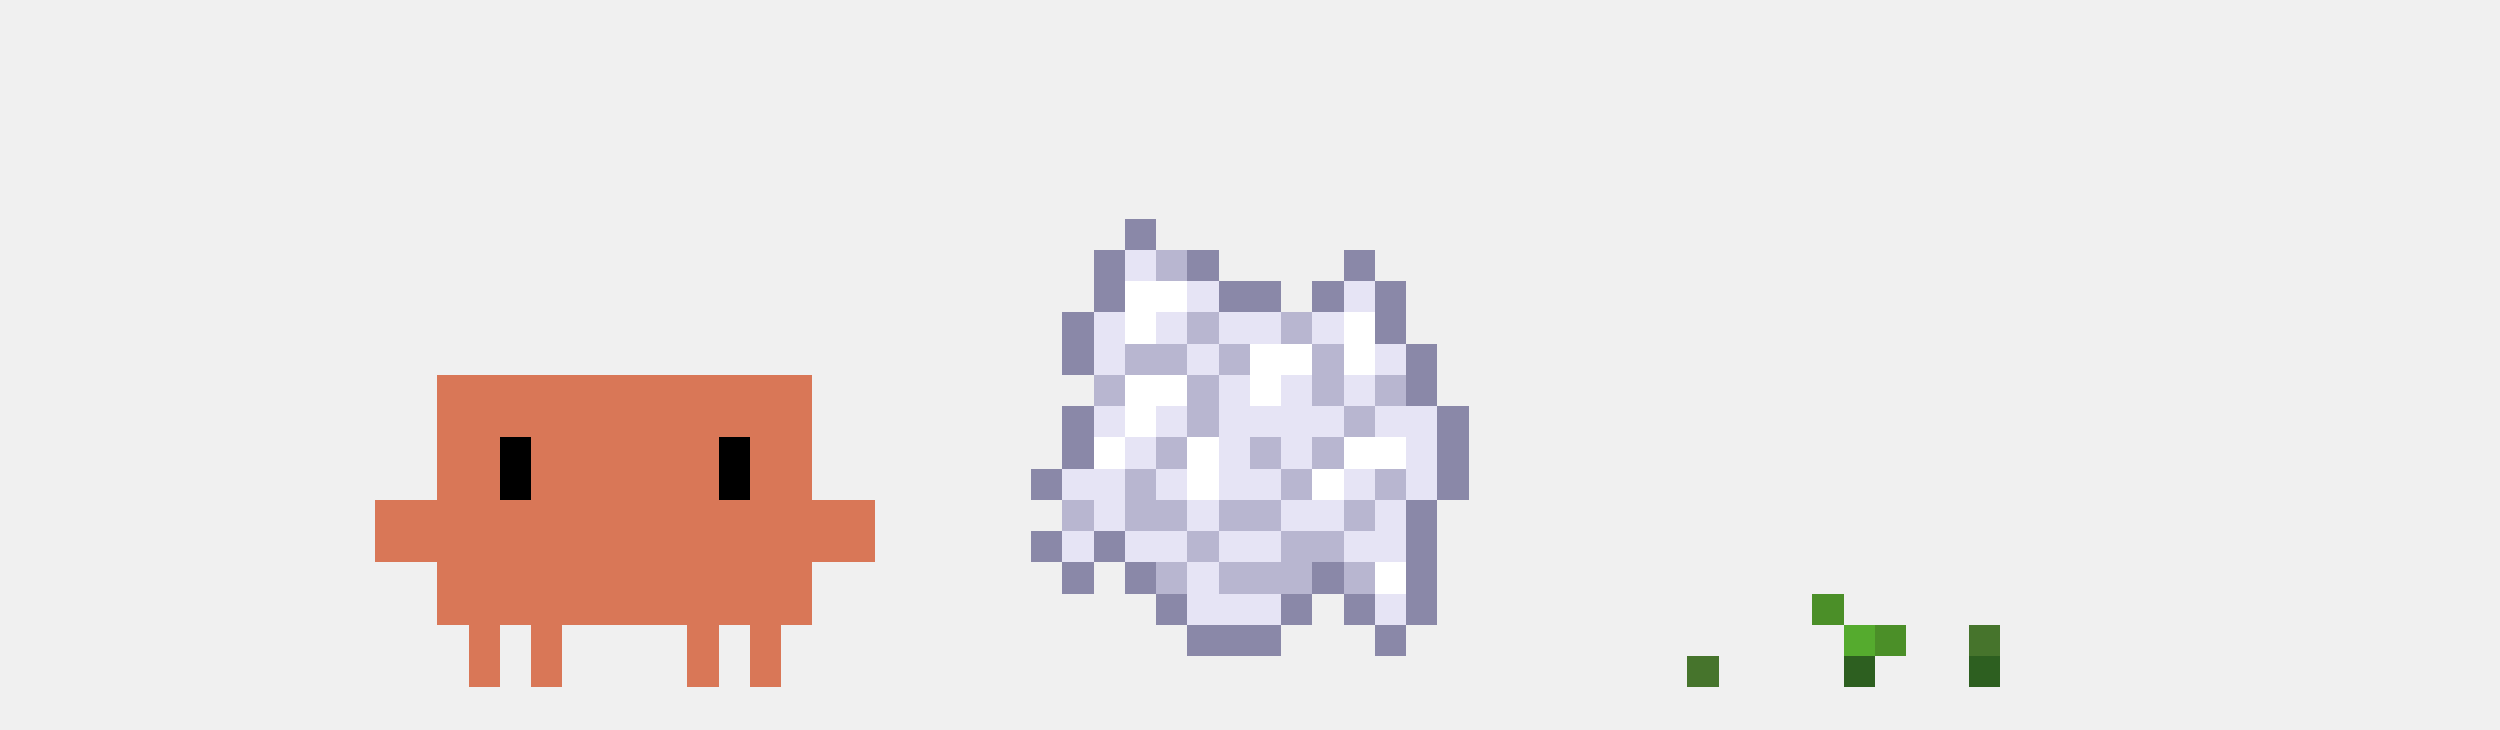
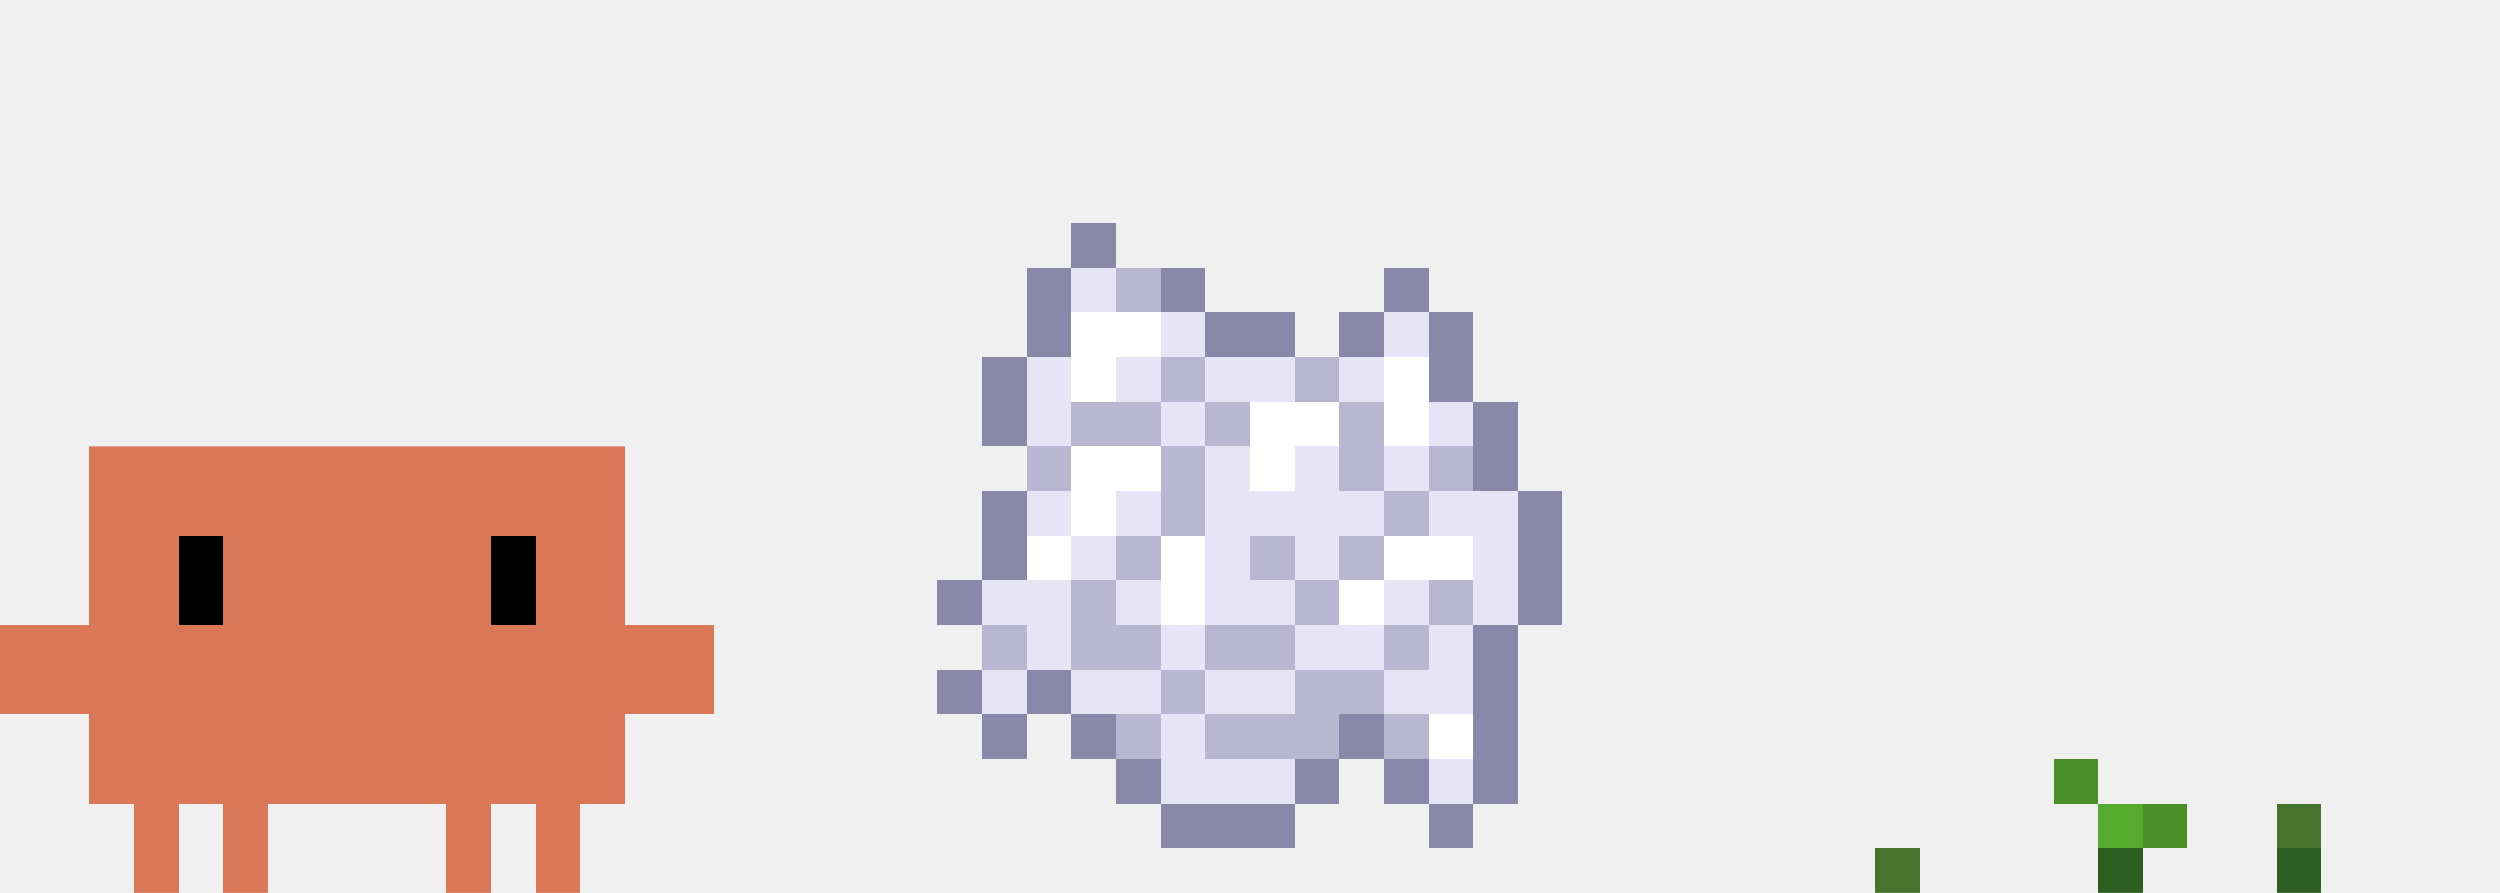
- <svg xmlns="http://www.w3.org/2000/svg" viewBox="0 0 480 140" shape-rendering="crispEdges" role="img" aria-label="Overgrow — Claude mascot, bonemeal, growing wheat">
-   <svg x="72" y="72" width="96" height="60" viewBox="0 0 16 10">
+ <svg xmlns="http://www.w3.org/2000/svg" viewBox="0 0 336 120" shape-rendering="crispEdges" role="img" aria-label="Overgrow — Claude mascot, bonemeal, growing wheat">
+   <svg x="0" y="60" width="96" height="60" viewBox="0 0 16 10">
    <g fill="#D97757">
      <rect x="2" y="0" width="12" height="8" />
      <rect x="0" y="4" width="2" height="2" />
      <rect x="14" y="4" width="2" height="2" />
      <rect x="3" y="8" width="1" height="2" />
      <rect x="5" y="8" width="1" height="2" />
      <rect x="10" y="8" width="1" height="2" />
      <rect x="12" y="8" width="1" height="2" />
    </g>
    <g fill="#000000">
      <rect x="4" y="2" width="1" height="2" />
      <rect x="11" y="2" width="1" height="2" />
    </g>
  </svg>
-   <svg x="192" y="36" width="96" height="96" viewBox="0 0 16 16">
+   <svg x="120" y="24" width="96" height="96" viewBox="0 0 16 16">
    <g fill="#8a88a8">
      <rect x="4" y="1" width="1" height="1" />
      <rect x="3" y="2" width="1" height="1" />
      <rect x="6" y="2" width="1" height="1" />
      <rect x="11" y="2" width="1" height="1" />
      <rect x="3" y="3" width="1" height="1" />
      <rect x="7" y="3" width="1" height="1" />
      <rect x="8" y="3" width="1" height="1" />
      <rect x="10" y="3" width="1" height="1" />
      <rect x="12" y="3" width="1" height="1" />
      <rect x="2" y="4" width="1" height="1" />
      <rect x="12" y="4" width="1" height="1" />
      <rect x="2" y="5" width="1" height="1" />
      <rect x="13" y="5" width="1" height="1" />
      <rect x="13" y="6" width="1" height="1" />
      <rect x="2" y="7" width="1" height="1" />
      <rect x="14" y="7" width="1" height="1" />
      <rect x="2" y="8" width="1" height="1" />
      <rect x="14" y="8" width="1" height="1" />
      <rect x="1" y="9" width="1" height="1" />
      <rect x="14" y="9" width="1" height="1" />
      <rect x="13" y="10" width="1" height="1" />
      <rect x="1" y="11" width="1" height="1" />
      <rect x="3" y="11" width="1" height="1" />
      <rect x="13" y="11" width="1" height="1" />
      <rect x="2" y="12" width="1" height="1" />
      <rect x="4" y="12" width="1" height="1" />
      <rect x="10" y="12" width="1" height="1" />
      <rect x="13" y="12" width="1" height="1" />
      <rect x="5" y="13" width="1" height="1" />
      <rect x="9" y="13" width="1" height="1" />
      <rect x="11" y="13" width="1" height="1" />
      <rect x="13" y="13" width="1" height="1" />
      <rect x="6" y="14" width="1" height="1" />
      <rect x="7" y="14" width="1" height="1" />
      <rect x="8" y="14" width="1" height="1" />
      <rect x="12" y="14" width="1" height="1" />
    </g>
    <g fill="#b8b6d0">
      <rect x="5" y="2" width="1" height="1" />
      <rect x="6" y="4" width="1" height="1" />
      <rect x="9" y="4" width="1" height="1" />
      <rect x="4" y="5" width="1" height="1" />
      <rect x="5" y="5" width="1" height="1" />
      <rect x="7" y="5" width="1" height="1" />
      <rect x="10" y="5" width="1" height="1" />
      <rect x="3" y="6" width="1" height="1" />
      <rect x="6" y="6" width="1" height="1" />
      <rect x="10" y="6" width="1" height="1" />
      <rect x="12" y="6" width="1" height="1" />
      <rect x="6" y="7" width="1" height="1" />
      <rect x="11" y="7" width="1" height="1" />
      <rect x="5" y="8" width="1" height="1" />
      <rect x="8" y="8" width="1" height="1" />
      <rect x="10" y="8" width="1" height="1" />
      <rect x="4" y="9" width="1" height="1" />
      <rect x="9" y="9" width="1" height="1" />
      <rect x="12" y="9" width="1" height="1" />
      <rect x="2" y="10" width="1" height="1" />
      <rect x="4" y="10" width="1" height="1" />
      <rect x="5" y="10" width="1" height="1" />
      <rect x="7" y="10" width="1" height="1" />
      <rect x="8" y="10" width="1" height="1" />
      <rect x="11" y="10" width="1" height="1" />
      <rect x="6" y="11" width="1" height="1" />
      <rect x="9" y="11" width="1" height="1" />
      <rect x="10" y="11" width="1" height="1" />
      <rect x="5" y="12" width="1" height="1" />
      <rect x="7" y="12" width="1" height="1" />
      <rect x="8" y="12" width="1" height="1" />
      <rect x="9" y="12" width="1" height="1" />
      <rect x="11" y="12" width="1" height="1" />
    </g>
    <g fill="#e6e4f5">
      <rect x="4" y="2" width="1" height="1" />
      <rect x="6" y="3" width="1" height="1" />
      <rect x="11" y="3" width="1" height="1" />
      <rect x="3" y="4" width="1" height="1" />
      <rect x="5" y="4" width="1" height="1" />
      <rect x="7" y="4" width="1" height="1" />
      <rect x="8" y="4" width="1" height="1" />
      <rect x="10" y="4" width="1" height="1" />
      <rect x="3" y="5" width="1" height="1" />
      <rect x="6" y="5" width="1" height="1" />
      <rect x="12" y="5" width="1" height="1" />
      <rect x="7" y="6" width="1" height="1" />
      <rect x="9" y="6" width="1" height="1" />
      <rect x="11" y="6" width="1" height="1" />
      <rect x="3" y="7" width="1" height="1" />
      <rect x="5" y="7" width="1" height="1" />
      <rect x="7" y="7" width="1" height="1" />
      <rect x="8" y="7" width="1" height="1" />
      <rect x="9" y="7" width="1" height="1" />
      <rect x="10" y="7" width="1" height="1" />
      <rect x="12" y="7" width="1" height="1" />
      <rect x="13" y="7" width="1" height="1" />
      <rect x="4" y="8" width="1" height="1" />
      <rect x="7" y="8" width="1" height="1" />
      <rect x="9" y="8" width="1" height="1" />
      <rect x="13" y="8" width="1" height="1" />
      <rect x="2" y="9" width="1" height="1" />
      <rect x="3" y="9" width="1" height="1" />
      <rect x="5" y="9" width="1" height="1" />
      <rect x="7" y="9" width="1" height="1" />
      <rect x="8" y="9" width="1" height="1" />
      <rect x="11" y="9" width="1" height="1" />
      <rect x="13" y="9" width="1" height="1" />
      <rect x="3" y="10" width="1" height="1" />
      <rect x="6" y="10" width="1" height="1" />
      <rect x="9" y="10" width="1" height="1" />
      <rect x="10" y="10" width="1" height="1" />
      <rect x="12" y="10" width="1" height="1" />
      <rect x="2" y="11" width="1" height="1" />
      <rect x="4" y="11" width="1" height="1" />
      <rect x="5" y="11" width="1" height="1" />
      <rect x="7" y="11" width="1" height="1" />
      <rect x="8" y="11" width="1" height="1" />
      <rect x="11" y="11" width="1" height="1" />
      <rect x="12" y="11" width="1" height="1" />
      <rect x="6" y="12" width="1" height="1" />
      <rect x="6" y="13" width="1" height="1" />
      <rect x="7" y="13" width="1" height="1" />
      <rect x="8" y="13" width="1" height="1" />
      <rect x="12" y="13" width="1" height="1" />
    </g>
    <g fill="#ffffff">
      <rect x="4" y="3" width="1" height="1" />
      <rect x="5" y="3" width="1" height="1" />
      <rect x="4" y="4" width="1" height="1" />
      <rect x="11" y="4" width="1" height="1" />
      <rect x="8" y="5" width="1" height="1" />
      <rect x="9" y="5" width="1" height="1" />
      <rect x="11" y="5" width="1" height="1" />
      <rect x="4" y="6" width="1" height="1" />
      <rect x="5" y="6" width="1" height="1" />
      <rect x="8" y="6" width="1" height="1" />
      <rect x="4" y="7" width="1" height="1" />
      <rect x="3" y="8" width="1" height="1" />
      <rect x="6" y="8" width="1" height="1" />
      <rect x="11" y="8" width="1" height="1" />
      <rect x="12" y="8" width="1" height="1" />
      <rect x="6" y="9" width="1" height="1" />
      <rect x="10" y="9" width="1" height="1" />
      <rect x="12" y="12" width="1" height="1" />
    </g>
  </svg>
-   <svg x="312" y="12" width="96" height="120" viewBox="0 0 16 20" preserveAspectRatio="xMidYMax meet">
+   <svg x="240" y="0" width="96" height="120" viewBox="0 0 16 20" preserveAspectRatio="xMidYMax meet">
    <g opacity="1">
      <path fill="#4b8f28" d="M6 17h1v1h-1zM8 18h1v1h-1z" />
      <path fill="#55ab2e" d="M7 18h1v1h-1z" />
      <path fill="#46742c" d="M11 18h1v1h-1zM2 19h1v1h-1z" />
      <path fill="#2d5f20" d="M7 19h1v1h-1zM11 19h1v1h-1z" />
      <animate attributeName="opacity" dur="4.8s" repeatCount="indefinite" calcMode="discrete" keyTimes="0;0.125;0.25;0.375;0.5;0.625;0.75;0.875;1" values="1;0;0;0;0;0;0;0;0" />
    </g>
    <g opacity="0">
      <path fill="#4b8f28" d="M7 15h1v1h-1zM8 16h1v1h-1zM1 17h1v1h-1zM6 17h1v1h-1zM7 17h1v1h-1zM3 18h1v1h-1zM6 18h1v1h-1z" />
      <path fill="#55ab2e" d="M7 16h1v1h-1zM2 18h1v1h-1z" />
      <path fill="#2d5f20" d="M7 18h1v1h-1zM2 19h1v1h-1zM4 19h1v1h-1zM7 19h1v1h-1zM11 19h1v1h-1zM14 19h1v1h-1z" />
      <path fill="#46742c" d="M11 18h1v1h-1z" />
      <animate attributeName="opacity" dur="4.8s" repeatCount="indefinite" calcMode="discrete" keyTimes="0;0.125;0.25;0.375;0.5;0.625;0.75;0.875;1" values="0;1;0;0;0;0;0;0;0" />
    </g>
    <g opacity="0">
      <path fill="#4b8f28" d="M8 13h1v1h-1zM2 15h1v1h-1zM5 15h1v1h-1zM7 15h1v1h-1zM3 16h1v1h-1zM7 16h1v1h-1zM1 17h1v1h-1zM2 17h1v1h-1zM6 17h1v1h-1zM1 18h1v1h-1zM12 18h1v1h-1z" />
      <path fill="#92be37" d="M7 14h1v1h-1z" />
      <path fill="#55ab2e" d="M8 14h1v1h-1zM6 15h1v1h-1zM8 15h1v1h-1zM2 16h1v1h-1zM6 16h1v1h-1zM11 18h1v1h-1z" />
      <path fill="#46742c" d="M7 17h1v1h-1zM7 18h1v1h-1z" />
      <path fill="#469335" d="M10 17h1v1h-1z" />
      <path fill="#2d5f20" d="M2 18h1v1h-1zM4 18h1v1h-1zM14 18h1v1h-1zM0 19h1v1h-1zM2 19h1v1h-1zM4 19h1v1h-1zM5 19h1v1h-1zM9 19h1v1h-1zM11 19h1v1h-1zM13 19h1v1h-1zM14 19h1v1h-1z" />
      <path fill="#6a522c" d="M7 19h1v1h-1z" />
      <animate attributeName="opacity" dur="4.8s" repeatCount="indefinite" calcMode="discrete" keyTimes="0;0.125;0.25;0.375;0.5;0.625;0.75;0.875;1" values="0;0;1;0;0;0;0;0;0" />
    </g>
    <g opacity="0">
      <path fill="#55ab2e" d="M7 11h1v1h-1zM8 12h1v1h-1zM9 12h1v1h-1zM7 13h1v1h-1zM3 14h1v1h-1zM5 14h1v1h-1zM6 14h1v1h-1zM1 15h1v1h-1zM3 15h1v1h-1zM1 16h1v1h-1zM11 16h1v1h-1z" />
      <path fill="#92be37" d="M7 12h1v1h-1zM2 14h1v1h-1z" />
      <path fill="#4b8f28" d="M3 13h1v1h-1zM8 13h1v1h-1zM7 14h1v1h-1zM0 15h1v1h-1zM2 15h1v1h-1zM6 15h1v1h-1zM7 15h1v1h-1zM11 15h1v1h-1zM2 16h1v1h-1zM12 16h1v1h-1zM1 17h1v1h-1zM10 17h1v1h-1zM11 17h1v1h-1zM10 18h1v1h-1z" />
      <path fill="#46742c" d="M4 16h1v1h-1zM6 16h1v1h-1zM14 16h1v1h-1zM2 17h1v1h-1zM4 17h1v1h-1zM7 17h1v1h-1zM9 17h1v1h-1zM14 17h1v1h-1zM2 18h1v1h-1zM5 18h1v1h-1zM9 18h1v1h-1zM13 18h1v1h-1zM11 19h1v1h-1z" />
      <path fill="#856b3a" d="M7 16h1v1h-1z" />
      <path fill="#2d5f20" d="M0 18h1v1h-1zM4 18h1v1h-1zM11 18h1v1h-1zM14 18h1v1h-1zM0 19h1v1h-1zM1 19h1v1h-1zM4 19h1v1h-1zM5 19h1v1h-1zM8 19h1v1h-1zM9 19h1v1h-1zM12 19h1v1h-1zM13 19h1v1h-1zM14 19h1v1h-1z" />
      <path fill="#6a522c" d="M7 18h1v1h-1zM2 19h1v1h-1zM7 19h1v1h-1z" />
      <animate attributeName="opacity" dur="4.8s" repeatCount="indefinite" calcMode="discrete" keyTimes="0;0.125;0.25;0.375;0.5;0.625;0.75;0.875;1" values="0;0;0;1;0;0;0;0;0" />
    </g>
    <g opacity="0">
      <path fill="#92be37" d="M7 8h1v1h-1zM6 9h1v1h-1zM7 10h1v1h-1zM2 12h1v1h-1zM11 14h1v1h-1z" />
      <path fill="#55ab2e" d="M7 9h1v1h-1zM8 10h1v1h-1zM2 11h1v1h-1zM7 11h1v1h-1zM3 12h1v1h-1zM2 13h1v1h-1zM12 13h1v1h-1zM1 14h1v1h-1zM2 14h1v1h-1zM6 14h1v1h-1zM10 14h1v1h-1zM12 14h1v1h-1zM2 15h1v1h-1zM11 15h1v1h-1zM10 16h1v1h-1z" />
      <path fill="#4b8f28" d="M9 10h1v1h-1zM8 11h1v1h-1zM4 12h1v1h-1zM7 12h1v1h-1zM3 13h1v1h-1zM7 13h1v1h-1zM13 13h1v1h-1zM0 14h1v1h-1zM5 14h1v1h-1zM1 15h1v1h-1zM12 15h1v1h-1zM2 16h1v1h-1zM11 16h1v1h-1z" />
      <path fill="#46742c" d="M7 14h1v1h-1zM3 15h1v1h-1zM6 15h1v1h-1zM9 15h1v1h-1zM1 16h1v1h-1zM4 16h1v1h-1zM13 16h1v1h-1zM14 16h1v1h-1zM4 17h1v1h-1zM6 17h1v1h-1zM9 17h1v1h-1zM10 17h1v1h-1zM14 17h1v1h-1zM0 18h1v1h-1zM3 18h1v1h-1zM8 18h1v1h-1zM12 18h1v1h-1z" />
      <path fill="#856b3a" d="M7 15h1v1h-1zM2 17h1v1h-1zM11 17h1v1h-1zM2 18h1v1h-1zM7 18h1v1h-1z" />
      <path fill="#2d5f20" d="M14 15h1v1h-1zM9 16h1v1h-1zM12 16h1v1h-1zM13 17h1v1h-1zM4 18h1v1h-1zM5 18h1v1h-1zM9 18h1v1h-1zM14 18h1v1h-1zM0 19h1v1h-1zM4 19h1v1h-1zM6 19h1v1h-1zM9 19h1v1h-1zM11 19h1v1h-1z" />
      <path fill="#6a522c" d="M0 16h1v1h-1zM0 17h1v1h-1zM5 17h1v1h-1zM1 18h1v1h-1zM6 18h1v1h-1zM10 18h1v1h-1zM11 18h1v1h-1zM2 19h1v1h-1zM7 19h1v1h-1zM12 19h1v1h-1zM14 19h1v1h-1z" />
      <path fill="#b6ab41" d="M7 16h1v1h-1zM7 17h1v1h-1z" />
      <animate attributeName="opacity" dur="4.8s" repeatCount="indefinite" calcMode="discrete" keyTimes="0;0.125;0.25;0.375;0.5;0.625;0.75;0.875;1" values="0;0;0;0;1;0;0;0;0" />
    </g>
    <g opacity="0">
      <path fill="#92be37" d="M7 6h1v1h-1zM6 7h1v1h-1zM2 8h1v1h-1zM7 8h1v1h-1zM1 9h1v1h-1zM2 10h1v1h-1zM11 12h1v1h-1z" />
      <path fill="#55ab2e" d="M7 7h1v1h-1zM6 8h1v1h-1zM8 8h1v1h-1zM2 9h1v1h-1zM7 9h1v1h-1zM3 10h1v1h-1zM2 11h1v1h-1zM11 11h1v1h-1zM2 12h1v1h-1zM6 12h1v1h-1zM7 12h1v1h-1zM12 12h1v1h-1zM1 13h1v1h-1zM7 13h1v1h-1zM11 13h1v1h-1zM10 14h1v1h-1z" />
      <path fill="#4b8f28" d="M9 8h1v1h-1zM4 10h1v1h-1zM3 11h1v1h-1zM5 12h1v1h-1zM13 12h1v1h-1zM2 13h1v1h-1zM12 13h1v1h-1zM2 14h1v1h-1zM9 14h1v1h-1zM11 14h1v1h-1zM14 14h1v1h-1zM11 15h1v1h-1zM14 15h1v1h-1zM12 17h1v1h-1z" />
      <path fill="#46742c" d="M8 9h1v1h-1zM7 10h1v1h-1zM7 11h1v1h-1zM4 13h1v1h-1zM6 13h1v1h-1zM9 13h1v1h-1zM0 14h1v1h-1zM1 14h1v1h-1zM3 14h1v1h-1zM7 14h1v1h-1zM2 15h1v1h-1zM5 15h1v1h-1zM10 15h1v1h-1zM13 15h1v1h-1zM15 15h1v1h-1zM2 16h1v1h-1zM6 16h1v1h-1zM11 16h1v1h-1zM14 16h1v1h-1zM0 17h1v1h-1zM4 17h1v1h-1zM8 17h1v1h-1zM11 17h1v1h-1zM14 17h1v1h-1zM3 18h1v1h-1zM6 18h1v1h-1z" />
      <path fill="#856b3a" d="M8 12h1v1h-1zM4 14h1v1h-1zM1 15h1v1h-1zM7 15h1v1h-1zM5 16h1v1h-1zM10 17h1v1h-1zM11 18h1v1h-1zM13 18h1v1h-1z" />
      <path fill="#6a522c" d="M8 13h1v1h-1zM12 14h1v1h-1zM0 15h1v1h-1zM4 15h1v1h-1zM9 15h1v1h-1zM0 16h1v1h-1zM4 16h1v1h-1zM9 16h1v1h-1zM5 17h1v1h-1zM6 17h1v1h-1zM2 19h1v1h-1zM7 19h1v1h-1zM11 19h1v1h-1z" />
      <path fill="#2d5f20" d="M1 16h1v1h-1zM13 16h1v1h-1zM1 17h1v1h-1zM9 17h1v1h-1zM0 18h1v1h-1zM4 18h1v1h-1zM8 18h1v1h-1zM9 18h1v1h-1zM12 18h1v1h-1zM14 18h1v1h-1zM0 19h1v1h-1zM4 19h1v1h-1zM6 19h1v1h-1zM9 19h1v1h-1zM12 19h1v1h-1zM14 19h1v1h-1z" />
      <path fill="#b6ab41" d="M7 16h1v1h-1zM2 17h1v1h-1zM7 17h1v1h-1zM2 18h1v1h-1zM7 18h1v1h-1z" />
      <animate attributeName="opacity" dur="4.8s" repeatCount="indefinite" calcMode="discrete" keyTimes="0;0.125;0.25;0.375;0.5;0.625;0.75;0.875;1" values="0;0;0;0;0;1;0;0;0" />
    </g>
    <g opacity="0">
      <path fill="#cbc452" d="M7 3h1v1h-1zM6 4h1v1h-1zM1 5h1v1h-1zM7 5h1v1h-1zM2 6h1v1h-1zM6 6h1v1h-1zM14 6h1v1h-1zM1 7h1v1h-1zM7 7h1v1h-1zM13 7h1v1h-1zM2 8h1v1h-1zM9 8h1v1h-1zM14 8h1v1h-1zM4 9h1v1h-1zM13 9h1v1h-1zM12 10h1v1h-1zM14 12h1v1h-1z" />
      <path fill="#b6ab41" d="M7 4h1v1h-1zM6 5h1v1h-1zM1 6h1v1h-1zM7 6h1v1h-1zM2 7h1v1h-1zM6 7h1v1h-1zM14 7h1v1h-1zM1 8h1v1h-1zM7 8h1v1h-1zM13 8h1v1h-1zM2 9h1v1h-1zM8 9h1v1h-1zM12 9h1v1h-1zM14 9h1v1h-1zM3 10h1v1h-1zM13 10h1v1h-1zM5 12h1v1h-1zM13 12h1v1h-1zM1 13h1v1h-1zM6 13h1v1h-1zM3 14h1v1h-1zM1 16h1v1h-1zM9 16h1v1h-1zM2 17h1v1h-1zM7 17h1v1h-1z" />
      <path fill="#856b3a" d="M7 9h1v1h-1zM2 10h1v1h-1zM8 10h1v1h-1zM12 11h1v1h-1zM2 12h1v1h-1zM7 12h1v1h-1zM12 12h1v1h-1zM3 13h1v1h-1zM7 13h1v1h-1zM11 13h1v1h-1zM9 14h1v1h-1zM11 14h1v1h-1zM2 15h1v1h-1zM4 15h1v1h-1zM12 15h1v1h-1zM0 16h1v1h-1zM4 16h1v1h-1zM13 16h1v1h-1zM14 16h1v1h-1zM12 17h1v1h-1zM12 18h1v1h-1z" />
      <path fill="#90ac31" d="M9 9h1v1h-1zM1 12h1v1h-1zM5 13h1v1h-1zM12 13h1v1h-1zM14 13h1v1h-1z" />
      <path fill="#6e8c2a" d="M4 10h1v1h-1zM9 10h1v1h-1zM8 11h1v1h-1zM14 11h1v1h-1zM10 12h1v1h-1zM15 12h1v1h-1zM0 13h1v1h-1zM13 13h1v1h-1zM6 14h1v1h-1zM12 14h1v1h-1zM15 14h1v1h-1zM1 15h1v1h-1zM8 15h1v1h-1zM13 15h1v1h-1zM10 16h1v1h-1zM3 17h1v1h-1zM5 17h1v1h-1zM8 17h1v1h-1z" />
      <path fill="#95882c" d="M7 10h1v1h-1zM2 11h1v1h-1zM7 11h1v1h-1zM4 12h1v1h-1zM2 13h1v1h-1zM10 13h1v1h-1zM2 14h1v1h-1zM10 14h1v1h-1zM14 14h1v1h-1zM7 15h1v1h-1zM11 15h1v1h-1zM14 15h1v1h-1zM5 16h1v1h-1zM7 16h1v1h-1zM0 17h1v1h-1zM4 17h1v1h-1zM14 17h1v1h-1zM2 18h1v1h-1zM7 18h1v1h-1zM9 18h1v1h-1zM5 19h1v1h-1z" />
      <path fill="#54661c" d="M3 11h1v1h-1zM0 14h1v1h-1zM1 14h1v1h-1zM9 17h1v1h-1zM1 18h1v1h-1zM3 18h1v1h-1zM6 18h1v1h-1zM8 18h1v1h-1zM11 18h1v1h-1zM6 19h1v1h-1zM9 19h1v1h-1zM13 19h1v1h-1z" />
      <path fill="#6a5b24" d="M4 13h1v1h-1zM8 13h1v1h-1zM4 14h1v1h-1zM7 14h1v1h-1zM8 14h1v1h-1zM0 15h1v1h-1zM6 15h1v1h-1zM9 15h1v1h-1zM10 15h1v1h-1zM2 16h1v1h-1zM11 16h1v1h-1zM11 17h1v1h-1zM0 18h1v1h-1zM4 18h1v1h-1zM10 18h1v1h-1zM14 18h1v1h-1zM0 19h1v1h-1zM2 19h1v1h-1zM4 19h1v1h-1zM7 19h1v1h-1zM10 19h1v1h-1zM12 19h1v1h-1zM14 19h1v1h-1zM15 19h1v1h-1z" />
      <animate attributeName="opacity" dur="4.8s" repeatCount="indefinite" calcMode="discrete" keyTimes="0;0.125;0.25;0.375;0.5;0.625;0.75;0.875;1" values="0;0;0;0;0;0;1;0;0" />
    </g>
    <g opacity="0">
      <path fill="#dbbb64" d="M7 0h1v1h-1zM6 1h1v1h-1zM1 2h1v1h-1zM7 2h1v1h-1zM11 2h1v1h-1zM2 3h1v1h-1zM6 3h1v1h-1zM10 3h1v1h-1zM15 3h1v1h-1zM1 4h1v1h-1zM7 4h1v1h-1zM11 4h1v1h-1zM14 4h1v1h-1zM2 5h1v1h-1zM6 5h1v1h-1zM10 5h1v1h-1zM15 5h1v1h-1zM1 6h1v1h-1zM7 6h1v1h-1zM11 6h1v1h-1zM14 6h1v1h-1zM2 7h1v1h-1zM4 7h1v1h-1zM10 7h1v1h-1zM13 7h1v1h-1zM5 10h1v1h-1zM6 11h1v1h-1zM0 12h1v1h-1zM1 13h1v1h-1zM2 14h1v1h-1zM3 17h1v1h-1z" />
      <path fill="#ccb158" d="M7 1h1v1h-1zM1 3h1v1h-1zM7 3h1v1h-1zM11 3h1v1h-1zM2 4h1v1h-1zM15 4h1v1h-1zM10 6h1v1h-1zM14 7h1v1h-1zM3 8h1v1h-1zM8 8h1v1h-1zM13 8h1v1h-1zM11 10h1v1h-1zM14 10h1v1h-1zM5 11h1v1h-1zM9 11h1v1h-1zM13 13h1v1h-1zM1 14h1v1h-1z" />
      <path fill="#bea352" d="M6 2h1v1h-1zM6 4h1v1h-1zM10 4h1v1h-1zM1 5h1v1h-1zM7 5h1v1h-1zM11 5h1v1h-1zM14 5h1v1h-1zM2 6h1v1h-1zM13 6h1v1h-1zM7 7h1v1h-1zM9 7h1v1h-1zM2 8h1v1h-1zM7 9h1v1h-1zM12 9h1v1h-1zM14 9h1v1h-1zM13 11h1v1h-1zM14 11h1v1h-1zM4 13h1v1h-1zM3 14h1v1h-1zM5 14h1v1h-1zM8 14h1v1h-1zM2 15h1v1h-1zM9 15h1v1h-1zM13 15h1v1h-1zM9 16h1v1h-1zM4 17h1v1h-1z" />
      <path fill="#8b8635" d="M4 8h1v1h-1zM8 9h1v1h-1zM10 10h1v1h-1zM12 10h1v1h-1zM2 11h1v1h-1zM7 11h1v1h-1zM1 12h1v1h-1zM5 12h1v1h-1zM7 12h1v1h-1zM11 12h1v1h-1zM11 13h1v1h-1zM0 14h1v1h-1zM10 14h1v1h-1zM12 14h1v1h-1zM14 14h1v1h-1zM1 15h1v1h-1zM3 15h1v1h-1zM10 15h1v1h-1zM11 16h1v1h-1zM2 17h1v1h-1z" />
      <path fill="#b19f5f" d="M7 8h1v1h-1zM10 8h1v1h-1zM2 9h1v1h-1zM10 9h1v1h-1zM2 10h1v1h-1zM7 10h1v1h-1zM15 10h1v1h-1zM10 11h1v1h-1zM11 11h1v1h-1zM3 12h1v1h-1zM14 12h1v1h-1zM7 13h1v1h-1zM14 13h1v1h-1zM13 14h1v1h-1zM11 15h1v1h-1zM6 16h1v1h-1zM1 17h1v1h-1zM6 17h1v1h-1zM15 17h1v1h-1zM2 18h1v1h-1zM11 18h1v1h-1z" />
      <path fill="#75772e" d="M9 8h1v1h-1zM3 9h1v1h-1zM1 11h1v1h-1zM2 12h1v1h-1zM6 12h1v1h-1zM10 12h1v1h-1zM0 13h1v1h-1zM2 13h1v1h-1zM10 13h1v1h-1zM5 15h1v1h-1zM7 15h1v1h-1zM14 15h1v1h-1zM1 16h1v1h-1zM5 16h1v1h-1zM14 16h1v1h-1zM6 18h1v1h-1zM8 18h1v1h-1zM10 18h1v1h-1zM15 18h1v1h-1z" />
      <path fill="#79731b" d="M9 9h1v1h-1zM9 12h1v1h-1zM6 13h1v1h-1zM7 14h1v1h-1zM15 14h1v1h-1zM15 15h1v1h-1zM0 16h1v1h-1zM12 16h1v1h-1zM7 17h1v1h-1zM10 17h1v1h-1zM11 17h1v1h-1zM13 17h1v1h-1zM3 18h1v1h-1zM4 18h1v1h-1zM12 18h1v1h-1zM14 18h1v1h-1zM5 19h1v1h-1zM10 19h1v1h-1zM14 19h1v1h-1z" />
      <path fill="#675e25" d="M8 10h1v1h-1zM8 12h1v1h-1zM12 12h1v1h-1zM3 13h1v1h-1zM8 13h1v1h-1zM12 13h1v1h-1zM15 13h1v1h-1zM6 14h1v1h-1zM9 14h1v1h-1zM0 15h1v1h-1zM4 15h1v1h-1zM12 15h1v1h-1zM3 16h1v1h-1zM7 16h1v1h-1zM8 16h1v1h-1zM10 16h1v1h-1zM0 17h1v1h-1zM5 17h1v1h-1zM8 17h1v1h-1zM12 17h1v1h-1zM14 17h1v1h-1zM0 18h1v1h-1zM5 18h1v1h-1zM7 18h1v1h-1zM9 18h1v1h-1zM0 19h1v1h-1zM2 19h1v1h-1zM3 19h1v1h-1zM7 19h1v1h-1zM9 19h1v1h-1zM12 19h1v1h-1zM13 19h1v1h-1zM15 19h1v1h-1z" />
      <animate attributeName="opacity" dur="4.8s" repeatCount="indefinite" calcMode="discrete" keyTimes="0;0.125;0.25;0.375;0.5;0.625;0.75;0.875;1" values="0;0;0;0;0;0;0;1;1" />
    </g>
  </svg>
</svg>
